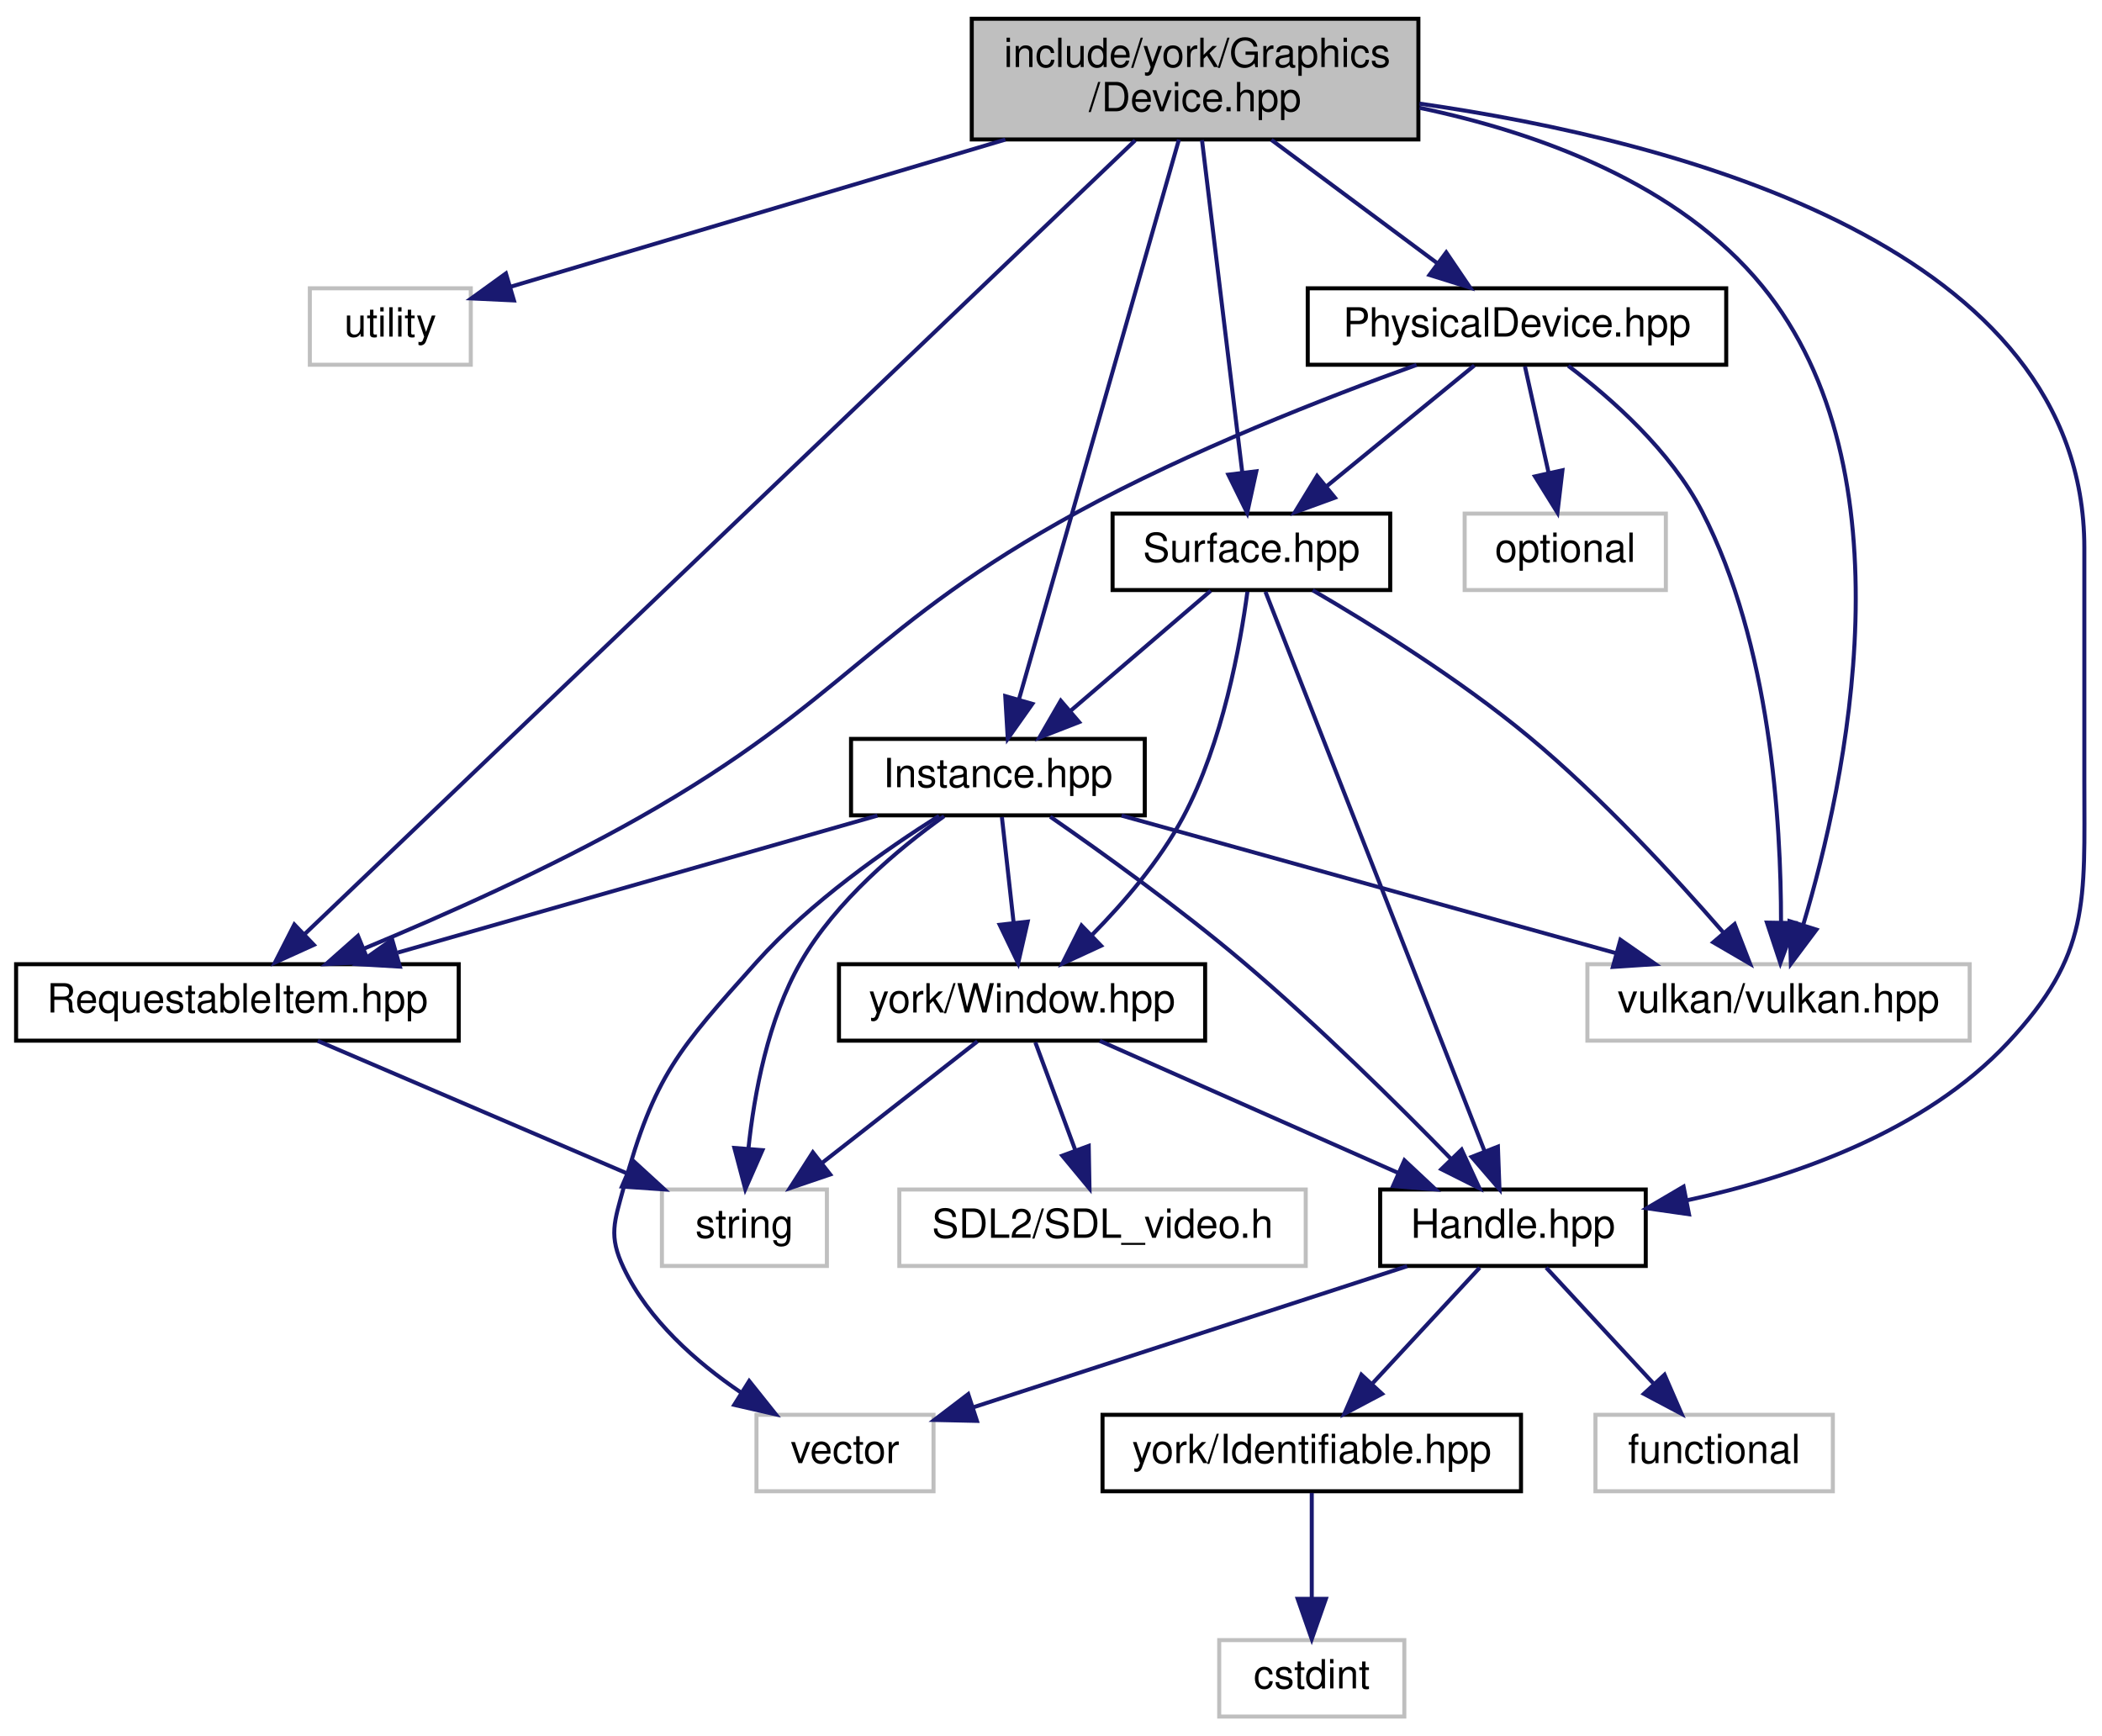
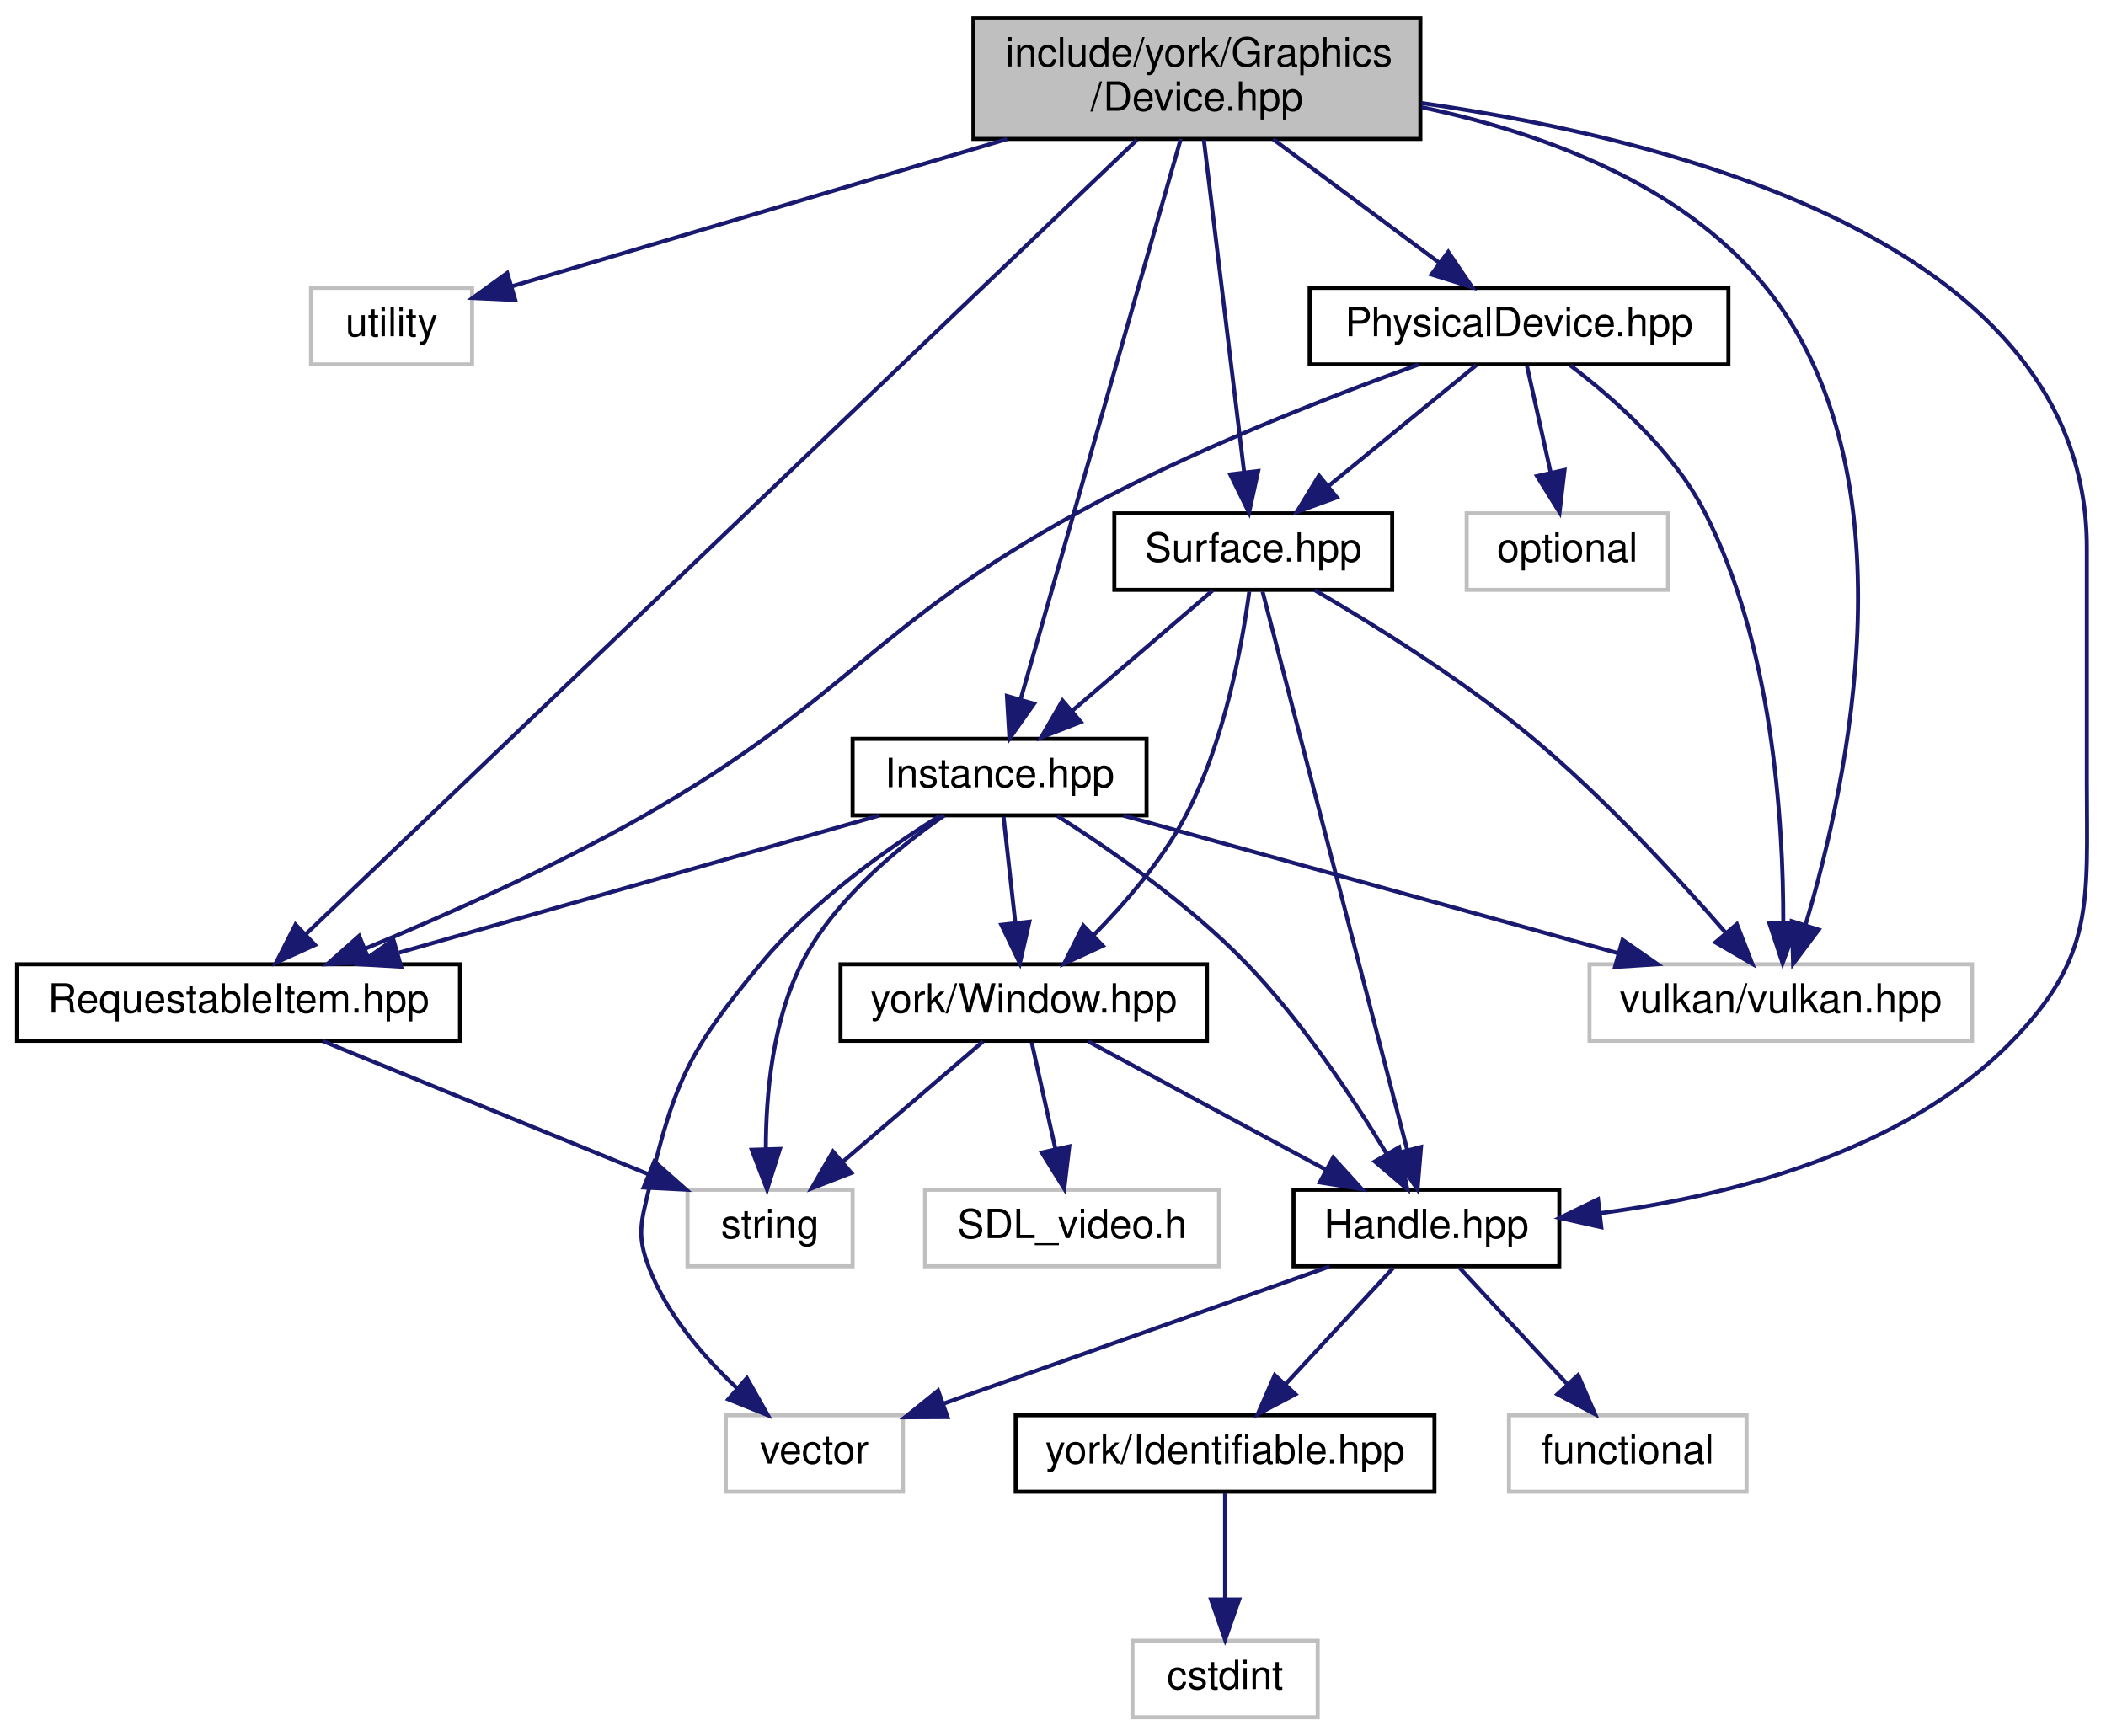
- <svg xmlns="http://www.w3.org/2000/svg" xmlns:xlink="http://www.w3.org/1999/xlink" width="522pt" height="431pt" viewBox="0.00 0.00 522.39 431.00">
+ <svg xmlns="http://www.w3.org/2000/svg" xmlns:xlink="http://www.w3.org/1999/xlink" width="523pt" height="431pt" viewBox="0.00 0.00 522.53 431.00">
  <g id="graph0" class="graph" transform="scale(1 1) rotate(0) translate(4 427)">
    <g id="node1" class="node">
      <g id="a_node1">
        <a xlink:title=" ">
          <polygon fill="#bfbfbf" stroke="black" points="237.5,-392.5 237.5,-422.5 348.5,-422.5 348.5,-392.5 237.5,-392.5" />
          <text text-anchor="start" x="245.5" y="-410.5" font-family="Helvetica,sans-Serif" font-size="10.00">include/york/Graphics</text>
          <text text-anchor="middle" x="293" y="-399.5" font-family="Helvetica,sans-Serif" font-size="10.00">/Device.hpp</text>
        </a>
      </g>
    </g>
    <g id="node2" class="node">
      <g id="a_node2">
        <a xlink:title=" ">
          <polygon fill="none" stroke="#bfbfbf" points="73,-336.5 73,-355.5 113,-355.5 113,-336.5 73,-336.5" />
          <text text-anchor="middle" x="93" y="-343.5" font-family="Helvetica,sans-Serif" font-size="10.00">utility</text>
        </a>
      </g>
    </g>
    <g id="edge1" class="edge">
      <path fill="none" stroke="midnightblue" d="M245.86,-392.47C207.82,-381.16 155.47,-365.58 122.96,-355.91" />
      <polygon fill="midnightblue" stroke="midnightblue" points="123.72,-352.49 113.14,-352.99 121.73,-359.2 123.72,-352.49" />
    </g>
    <g id="node3" class="node">
      <g id="a_node3">
        <a xlink:title=" ">
          <polygon fill="none" stroke="#bfbfbf" points="390.5,-168.5 390.5,-187.5 485.5,-187.5 485.5,-168.5 390.5,-168.5" />
          <text text-anchor="middle" x="438" y="-175.5" font-family="Helvetica,sans-Serif" font-size="10.00">vulkan/vulkan.hpp</text>
        </a>
      </g>
    </g>
    <g id="edge2" class="edge">
      <path fill="none" stroke="midnightblue" d="M348.78,-400.37C378.53,-394.11 413.21,-381.49 434,-356 471.52,-310.01 454.71,-232.69 444.19,-197.48" />
      <polygon fill="midnightblue" stroke="midnightblue" points="447.42,-196.09 441.07,-187.61 440.75,-198.2 447.42,-196.09" />
    </g>
    <g id="node4" class="node">
      <g id="a_node4">
        <a xlink:href="_handle_8hpp.html" target="_top" xlink:title="Contains the declarations for the Handle classes which form the basis of our Vulkan implementation.">
-           <polygon fill="none" stroke="black" points="339,-112.5 339,-131.5 405,-131.5 405,-112.5 339,-112.5" />
-           <text text-anchor="middle" x="372" y="-119.5" font-family="Helvetica,sans-Serif" font-size="10.00">Handle.hpp</text>
+           <polygon fill="none" stroke="black" points="317,-112.5 317,-131.5 383,-131.5 383,-112.5 317,-112.5" />
+           <text text-anchor="middle" x="350" y="-119.5" font-family="Helvetica,sans-Serif" font-size="10.00">Handle.hpp</text>
        </a>
      </g>
    </g>
    <g id="edge3" class="edge">
-       <path fill="none" stroke="midnightblue" d="M348.77,-401.41C414.24,-392 514,-365.46 514,-291 514,-291 514,-291 514,-233 514,-202.9 515.56,-189.98 495,-168 474.29,-145.87 441.8,-134.58 415.41,-128.85" />
-       <polygon fill="midnightblue" stroke="midnightblue" points="415.75,-125.35 405.26,-126.85 414.4,-132.22 415.75,-125.35" />
+       <path fill="none" stroke="midnightblue" d="M348.77,-401.41C414.24,-392 514,-365.46 514,-291 514,-291 514,-291 514,-233 514,-202.9 516.11,-189.46 495,-168 468.23,-140.79 425.34,-129.96 393.14,-125.69" />
+       <polygon fill="midnightblue" stroke="midnightblue" points="393.43,-122.2 383.1,-124.52 392.62,-129.15 393.43,-122.2" />
    </g>
    <g id="node9" class="node">
      <g id="a_node9">
        <a xlink:href="_instance_8hpp.html" target="_top" xlink:title=" ">
          <polygon fill="none" stroke="black" points="207.5,-224.5 207.5,-243.5 280.5,-243.5 280.5,-224.5 207.5,-224.5" />
          <text text-anchor="middle" x="244" y="-231.5" font-family="Helvetica,sans-Serif" font-size="10.00">Instance.hpp</text>
        </a>
      </g>
    </g>
    <g id="edge8" class="edge">
      <path fill="none" stroke="midnightblue" d="M288.99,-392.47C280.16,-361.57 259.05,-287.69 249.21,-253.25" />
      <polygon fill="midnightblue" stroke="midnightblue" points="252.56,-252.21 246.45,-243.56 245.83,-254.14 252.56,-252.21" />
    </g>
    <g id="node11" class="node">
      <g id="a_node11">
        <a xlink:href="_requestable_item_8hpp.html" target="_top" xlink:title=" ">
          <polygon fill="none" stroke="black" points="0,-168.5 0,-187.5 110,-187.5 110,-168.5 0,-168.5" />
          <text text-anchor="middle" x="55" y="-175.5" font-family="Helvetica,sans-Serif" font-size="10.00">RequestableItem.hpp</text>
        </a>
      </g>
    </g>
    <g id="edge28" class="edge">
      <path fill="none" stroke="midnightblue" d="M278.11,-392.27C235.96,-351.98 115.98,-237.29 71.69,-194.96" />
      <polygon fill="midnightblue" stroke="midnightblue" points="73.99,-192.31 64.34,-187.93 69.15,-197.37 73.99,-192.31" />
    </g>
    <g id="node14" class="node">
      <g id="a_node14">
        <a xlink:href="_physical_device_8hpp.html" target="_top" xlink:title=" ">
          <polygon fill="none" stroke="black" points="321,-336.5 321,-355.5 425,-355.5 425,-336.5 321,-336.5" />
          <text text-anchor="middle" x="373" y="-343.5" font-family="Helvetica,sans-Serif" font-size="10.00">PhysicalDevice.hpp</text>
        </a>
      </g>
    </g>
    <g id="edge19" class="edge">
      <path fill="none" stroke="midnightblue" d="M311.96,-392.4C324.42,-383.13 340.7,-371.03 353.31,-361.65" />
      <polygon fill="midnightblue" stroke="midnightblue" points="355.42,-364.43 361.36,-355.66 351.25,-358.82 355.42,-364.43" />
    </g>
    <g id="node16" class="node">
      <g id="a_node16">
        <a xlink:href="_surface_8hpp.html" target="_top" xlink:title=" ">
          <polygon fill="none" stroke="black" points="272.5,-280.5 272.5,-299.5 341.5,-299.5 341.5,-280.5 272.5,-280.5" />
          <text text-anchor="middle" x="307" y="-287.5" font-family="Helvetica,sans-Serif" font-size="10.00">Surface.hpp</text>
        </a>
      </g>
    </g>
    <g id="edge29" class="edge">
      <path fill="none" stroke="midnightblue" d="M294.72,-392.34C297.23,-371.62 301.91,-333.02 304.71,-309.9" />
      <polygon fill="midnightblue" stroke="midnightblue" points="308.22,-310.02 305.95,-299.67 301.27,-309.18 308.22,-310.02" />
    </g>
    <g id="node5" class="node">
      <g id="a_node5">
        <a xlink:title=" ">
-           <polygon fill="none" stroke="#bfbfbf" points="184,-56.5 184,-75.5 228,-75.5 228,-56.5 184,-56.5" />
-           <text text-anchor="middle" x="206" y="-63.5" font-family="Helvetica,sans-Serif" font-size="10.00">vector</text>
+           <polygon fill="none" stroke="#bfbfbf" points="176,-56.5 176,-75.5 220,-75.5 220,-56.5 176,-56.5" />
+           <text text-anchor="middle" x="198" y="-63.5" font-family="Helvetica,sans-Serif" font-size="10.00">vector</text>
        </a>
      </g>
    </g>
    <g id="edge4" class="edge">
-       <path fill="none" stroke="midnightblue" d="M345.7,-112.44C316.41,-102.92 269.09,-87.52 237.76,-77.33" />
-       <polygon fill="midnightblue" stroke="midnightblue" points="238.79,-73.99 228.2,-74.22 236.62,-80.64 238.79,-73.99" />
+       <path fill="none" stroke="midnightblue" d="M325.92,-112.44C300.01,-103.24 258.68,-88.56 230.04,-78.38" />
+       <polygon fill="midnightblue" stroke="midnightblue" points="231.08,-75.04 220.49,-74.99 228.74,-81.63 231.08,-75.04" />
    </g>
    <g id="node6" class="node">
      <g id="a_node6">
        <a xlink:title=" ">
-           <polygon fill="none" stroke="#bfbfbf" points="392.5,-56.5 392.5,-75.5 451.5,-75.5 451.5,-56.5 392.5,-56.5" />
-           <text text-anchor="middle" x="422" y="-63.5" font-family="Helvetica,sans-Serif" font-size="10.00">functional</text>
+           <polygon fill="none" stroke="#bfbfbf" points="370.5,-56.5 370.5,-75.5 429.5,-75.5 429.5,-56.5 370.5,-56.5" />
+           <text text-anchor="middle" x="400" y="-63.5" font-family="Helvetica,sans-Serif" font-size="10.00">functional</text>
        </a>
      </g>
    </g>
    <g id="edge5" class="edge">
-       <path fill="none" stroke="midnightblue" d="M380.26,-112.08C387.46,-104.3 398.11,-92.8 406.85,-83.37" />
-       <polygon fill="midnightblue" stroke="midnightblue" points="409.67,-85.47 413.9,-75.75 404.53,-80.71 409.67,-85.47" />
+       <path fill="none" stroke="midnightblue" d="M358.26,-112.08C365.46,-104.3 376.11,-92.8 384.85,-83.37" />
+       <polygon fill="midnightblue" stroke="midnightblue" points="387.67,-85.47 391.9,-75.75 382.53,-80.71 387.67,-85.47" />
    </g>
    <g id="node7" class="node">
      <g id="a_node7">
        <a xlink:href="_identifiable_8hpp.html" target="_top" xlink:title=" ">
-           <polygon fill="none" stroke="black" points="270,-56.5 270,-75.5 374,-75.5 374,-56.5 270,-56.5" />
-           <text text-anchor="middle" x="322" y="-63.5" font-family="Helvetica,sans-Serif" font-size="10.00">york/Identifiable.hpp</text>
+           <polygon fill="none" stroke="black" points="248,-56.5 248,-75.5 352,-75.5 352,-56.5 248,-56.5" />
+           <text text-anchor="middle" x="300" y="-63.5" font-family="Helvetica,sans-Serif" font-size="10.00">york/Identifiable.hpp</text>
        </a>
      </g>
    </g>
    <g id="edge6" class="edge">
-       <path fill="none" stroke="midnightblue" d="M363.74,-112.08C356.54,-104.3 345.89,-92.8 337.15,-83.37" />
-       <polygon fill="midnightblue" stroke="midnightblue" points="339.47,-80.71 330.1,-75.75 334.33,-85.47 339.47,-80.71" />
+       <path fill="none" stroke="midnightblue" d="M341.74,-112.08C334.54,-104.3 323.89,-92.8 315.15,-83.37" />
+       <polygon fill="midnightblue" stroke="midnightblue" points="317.47,-80.71 308.1,-75.75 312.33,-85.47 317.47,-80.71" />
    </g>
    <g id="node8" class="node">
      <g id="a_node8">
        <a xlink:title=" ">
-           <polygon fill="none" stroke="#bfbfbf" points="299,-0.5 299,-19.5 345,-19.5 345,-0.5 299,-0.5" />
-           <text text-anchor="middle" x="322" y="-7.5" font-family="Helvetica,sans-Serif" font-size="10.00">cstdint</text>
+           <polygon fill="none" stroke="#bfbfbf" points="277,-0.5 277,-19.5 323,-19.5 323,-0.5 277,-0.5" />
+           <text text-anchor="middle" x="300" y="-7.5" font-family="Helvetica,sans-Serif" font-size="10.00">cstdint</text>
        </a>
      </g>
    </g>
    <g id="edge7" class="edge">
-       <path fill="none" stroke="midnightblue" d="M322,-56.08C322,-49.01 322,-38.86 322,-29.99" />
-       <polygon fill="midnightblue" stroke="midnightblue" points="325.5,-29.75 322,-19.75 318.5,-29.75 325.5,-29.75" />
+       <path fill="none" stroke="midnightblue" d="M300,-56.08C300,-49.01 300,-38.86 300,-29.99" />
+       <polygon fill="midnightblue" stroke="midnightblue" points="303.5,-29.75 300,-19.75 296.5,-29.75 303.5,-29.75" />
    </g>
    <g id="edge11" class="edge">
      <path fill="none" stroke="midnightblue" d="M274.74,-224.44C307.94,-215.2 360.99,-200.44 397.56,-190.26" />
      <polygon fill="midnightblue" stroke="midnightblue" points="398.71,-193.57 407.4,-187.52 396.83,-186.83 398.71,-193.57" />
    </g>
    <g id="edge12" class="edge">
-       <path fill="none" stroke="midnightblue" d="M257,-224.17C269.62,-215.43 289.14,-201.44 305,-188 323.61,-172.24 343.49,-152.55 356.72,-138.99" />
-       <polygon fill="midnightblue" stroke="midnightblue" points="359.24,-141.42 363.68,-131.8 354.21,-136.55 359.24,-141.42" />
+       <path fill="none" stroke="midnightblue" d="M258.36,-224.35C271.43,-216.05 290.79,-202.64 305,-188 319,-173.57 331.71,-154.38 340.02,-140.6" />
+       <polygon fill="midnightblue" stroke="midnightblue" points="343.22,-142.06 345.25,-131.66 337.18,-138.52 343.22,-142.06" />
    </g>
    <g id="edge10" class="edge">
-       <path fill="none" stroke="midnightblue" d="M229.38,-224.38C216.37,-216.19 197.37,-202.94 184,-188 164.74,-166.47 158.6,-159.87 151,-132 148.66,-123.42 147.19,-120.03 151,-112 157.13,-99.07 168.99,-88.62 180.14,-81.05" />
-       <polygon fill="midnightblue" stroke="midnightblue" points="182.19,-83.9 188.8,-75.61 178.47,-77.97 182.19,-83.9" />
+       <path fill="none" stroke="midnightblue" d="M229.14,-224.38C216.19,-216.29 197.57,-203.18 185,-188 167.26,-166.56 163.39,-159.08 157,-132 154.96,-123.35 153.79,-120.29 157,-112 161.45,-100.5 170.37,-90.13 178.75,-82.25" />
+       <polygon fill="midnightblue" stroke="midnightblue" points="181.24,-84.73 186.46,-75.51 176.63,-79.46 181.24,-84.73" />
    </g>
    <g id="node10" class="node">
      <g id="a_node10">
        <a xlink:title=" ">
-           <polygon fill="none" stroke="#bfbfbf" points="160.5,-112.5 160.5,-131.5 201.5,-131.5 201.5,-112.5 160.5,-112.5" />
-           <text text-anchor="middle" x="181" y="-119.5" font-family="Helvetica,sans-Serif" font-size="10.00">string</text>
+           <polygon fill="none" stroke="#bfbfbf" points="166.5,-112.5 166.5,-131.5 207.5,-131.5 207.5,-112.5 166.5,-112.5" />
+           <text text-anchor="middle" x="187" y="-119.5" font-family="Helvetica,sans-Serif" font-size="10.00">string</text>
        </a>
      </g>
    </g>
    <g id="edge9" class="edge">
-       <path fill="none" stroke="midnightblue" d="M230.63,-224.3C219.36,-216.24 203.72,-203.24 195,-188 186.84,-173.76 183.43,-155.28 182,-141.67" />
-       <polygon fill="midnightblue" stroke="midnightblue" points="185.48,-141.28 181.22,-131.58 178.51,-141.83 185.48,-141.28" />
+       <path fill="none" stroke="midnightblue" d="M230.29,-224.48C218.8,-216.55 203.03,-203.61 195,-188 187.6,-173.62 185.96,-155.17 185.95,-141.59" />
+       <polygon fill="midnightblue" stroke="midnightblue" points="189.45,-141.64 186.25,-131.54 182.46,-141.43 189.45,-141.64" />
    </g>
    <g id="edge13" class="edge">
      <path fill="none" stroke="midnightblue" d="M214.05,-224.44C181.84,-215.24 130.47,-200.56 94.86,-190.39" />
      <polygon fill="midnightblue" stroke="midnightblue" points="95.38,-186.9 84.81,-187.52 93.46,-193.63 95.38,-186.9" />
    </g>
    <g id="node12" class="node">
      <g id="a_node12">
        <a xlink:href="_window_8hpp.html" target="_top" xlink:title=" ">
          <polygon fill="none" stroke="black" points="204.5,-168.5 204.5,-187.5 295.5,-187.5 295.5,-168.5 204.5,-168.5" />
          <text text-anchor="middle" x="250" y="-175.5" font-family="Helvetica,sans-Serif" font-size="10.00">york/Window.hpp</text>
        </a>
      </g>
    </g>
    <g id="edge15" class="edge">
      <path fill="none" stroke="midnightblue" d="M244.99,-224.08C245.79,-216.93 246.93,-206.64 247.92,-197.69" />
      <polygon fill="midnightblue" stroke="midnightblue" points="251.4,-198.08 249.03,-187.75 244.44,-197.3 251.4,-198.08" />
    </g>
    <g id="edge14" class="edge">
-       <path fill="none" stroke="midnightblue" d="M74.97,-168.44C95.61,-159.6 128.06,-145.69 151.63,-135.59" />
-       <polygon fill="midnightblue" stroke="midnightblue" points="153.32,-138.67 161.13,-131.52 150.56,-132.24 153.32,-138.67" />
+       <path fill="none" stroke="midnightblue" d="M75.92,-168.44C97.74,-159.52 132.15,-145.44 156.89,-135.32" />
+       <polygon fill="midnightblue" stroke="midnightblue" points="158.25,-138.54 166.18,-131.52 155.6,-132.06 158.25,-138.54" />
    </g>
    <g id="edge18" class="edge">
-       <path fill="none" stroke="midnightblue" d="M269.33,-168.44C289.32,-159.6 320.74,-145.69 343.56,-135.59" />
-       <polygon fill="midnightblue" stroke="midnightblue" points="345.03,-138.76 352.76,-131.52 342.2,-132.36 345.03,-138.76" />
+       <path fill="none" stroke="midnightblue" d="M266.07,-168.32C281.96,-159.74 306.51,-146.49 324.96,-136.52" />
+       <polygon fill="midnightblue" stroke="midnightblue" points="326.84,-139.49 333.97,-131.65 323.51,-133.33 326.84,-139.49" />
    </g>
    <g id="edge16" class="edge">
-       <path fill="none" stroke="midnightblue" d="M238.91,-168.32C228.51,-160.18 212.74,-147.84 200.28,-138.09" />
-       <polygon fill="midnightblue" stroke="midnightblue" points="202.32,-135.24 192.29,-131.83 198.01,-140.75 202.32,-135.24" />
+       <path fill="none" stroke="midnightblue" d="M239.88,-168.32C230.47,-160.26 216.26,-148.08 204.93,-138.37" />
+       <polygon fill="midnightblue" stroke="midnightblue" points="207.18,-135.68 197.31,-131.83 202.62,-141 207.18,-135.68" />
    </g>
    <g id="node13" class="node">
      <g id="a_node13">
        <a xlink:title=" ">
-           <polygon fill="none" stroke="#bfbfbf" points="219.5,-112.5 219.5,-131.5 320.5,-131.5 320.5,-112.5 219.5,-112.5" />
-           <text text-anchor="middle" x="270" y="-119.5" font-family="Helvetica,sans-Serif" font-size="10.00">SDL2/SDL_video.h</text>
+           <polygon fill="none" stroke="#bfbfbf" points="225.5,-112.5 225.5,-131.5 298.5,-131.5 298.5,-112.5 225.5,-112.5" />
+           <text text-anchor="middle" x="262" y="-119.5" font-family="Helvetica,sans-Serif" font-size="10.00">SDL_video.h</text>
        </a>
      </g>
    </g>
    <g id="edge17" class="edge">
-       <path fill="none" stroke="midnightblue" d="M253.3,-168.08C255.98,-160.85 259.85,-150.41 263.19,-141.4" />
-       <polygon fill="midnightblue" stroke="midnightblue" points="266.57,-142.34 266.76,-131.75 260,-139.91 266.57,-142.34" />
+       <path fill="none" stroke="midnightblue" d="M251.98,-168.08C253.57,-160.93 255.86,-150.64 257.85,-141.69" />
+       <polygon fill="midnightblue" stroke="midnightblue" points="261.3,-142.27 260.06,-131.75 254.47,-140.75 261.3,-142.27" />
    </g>
    <g id="edge21" class="edge">
      <path fill="none" stroke="midnightblue" d="M385.75,-336.23C396.46,-328.13 411.22,-315.09 419,-300 435.99,-267.04 438.65,-222.84 438.62,-198" />
      <polygon fill="midnightblue" stroke="midnightblue" points="442.12,-197.72 438.45,-187.78 435.12,-197.84 442.12,-197.72" />
    </g>
    <g id="edge27" class="edge">
      <path fill="none" stroke="midnightblue" d="M348.05,-336.46C325.49,-328.33 291.67,-315.12 264,-300 212.18,-271.68 206.37,-253.13 155,-224 132.8,-211.41 106.43,-199.67 86.34,-191.33" />
      <polygon fill="midnightblue" stroke="midnightblue" points="87.61,-188.07 77.03,-187.53 84.96,-194.55 87.61,-188.07" />
    </g>
    <g id="node15" class="node">
      <g id="a_node15">
        <a xlink:title=" ">
          <polygon fill="none" stroke="#bfbfbf" points="360,-280.5 360,-299.5 410,-299.5 410,-280.5 360,-280.5" />
          <text text-anchor="middle" x="385" y="-287.5" font-family="Helvetica,sans-Serif" font-size="10.00">optional</text>
        </a>
      </g>
    </g>
    <g id="edge20" class="edge">
      <path fill="none" stroke="midnightblue" d="M374.98,-336.08C376.57,-328.93 378.86,-318.64 380.85,-309.69" />
      <polygon fill="midnightblue" stroke="midnightblue" points="384.3,-310.27 383.06,-299.75 377.47,-308.75 384.3,-310.27" />
    </g>
    <g id="edge22" class="edge">
      <path fill="none" stroke="midnightblue" d="M362.4,-336.32C352.54,-328.26 337.65,-316.08 325.78,-306.37" />
      <polygon fill="midnightblue" stroke="midnightblue" points="327.75,-303.46 317.8,-299.83 323.32,-308.88 327.75,-303.46" />
    </g>
    <g id="edge23" class="edge">
      <path fill="none" stroke="midnightblue" d="M322.23,-280.45C336.69,-272.03 358.73,-258.35 376,-244 394.08,-228.98 412.36,-209.11 424.34,-195.32" />
      <polygon fill="midnightblue" stroke="midnightblue" points="427.09,-197.48 430.92,-187.61 421.77,-192.94 427.09,-197.48" />
    </g>
    <g id="edge25" class="edge">
-       <path fill="none" stroke="midnightblue" d="M310.49,-280.08C320.77,-253.83 351.03,-176.55 364.91,-141.12" />
-       <polygon fill="midnightblue" stroke="midnightblue" points="368.26,-142.16 368.65,-131.57 361.74,-139.6 368.26,-142.16" />
+       <path fill="none" stroke="midnightblue" d="M309.31,-280.08C316.08,-253.95 335.96,-177.21 345.19,-141.58" />
+       <polygon fill="midnightblue" stroke="midnightblue" points="348.66,-142.13 347.78,-131.57 341.88,-140.37 348.66,-142.13" />
    </g>
    <g id="edge26" class="edge">
      <path fill="none" stroke="midnightblue" d="M296.88,-280.32C287.47,-272.26 273.26,-260.08 261.93,-250.37" />
      <polygon fill="midnightblue" stroke="midnightblue" points="264.18,-247.68 254.31,-243.83 259.62,-253 264.18,-247.68" />
    </g>
    <g id="edge24" class="edge">
      <path fill="none" stroke="midnightblue" d="M306.01,-280.11C304.28,-267.13 299.9,-242.51 290,-224 284.23,-213.22 275.38,-202.89 267.47,-194.86" />
      <polygon fill="midnightblue" stroke="midnightblue" points="269.64,-192.09 260.02,-187.65 264.78,-197.12 269.64,-192.09" />
    </g>
  </g>
</svg>
